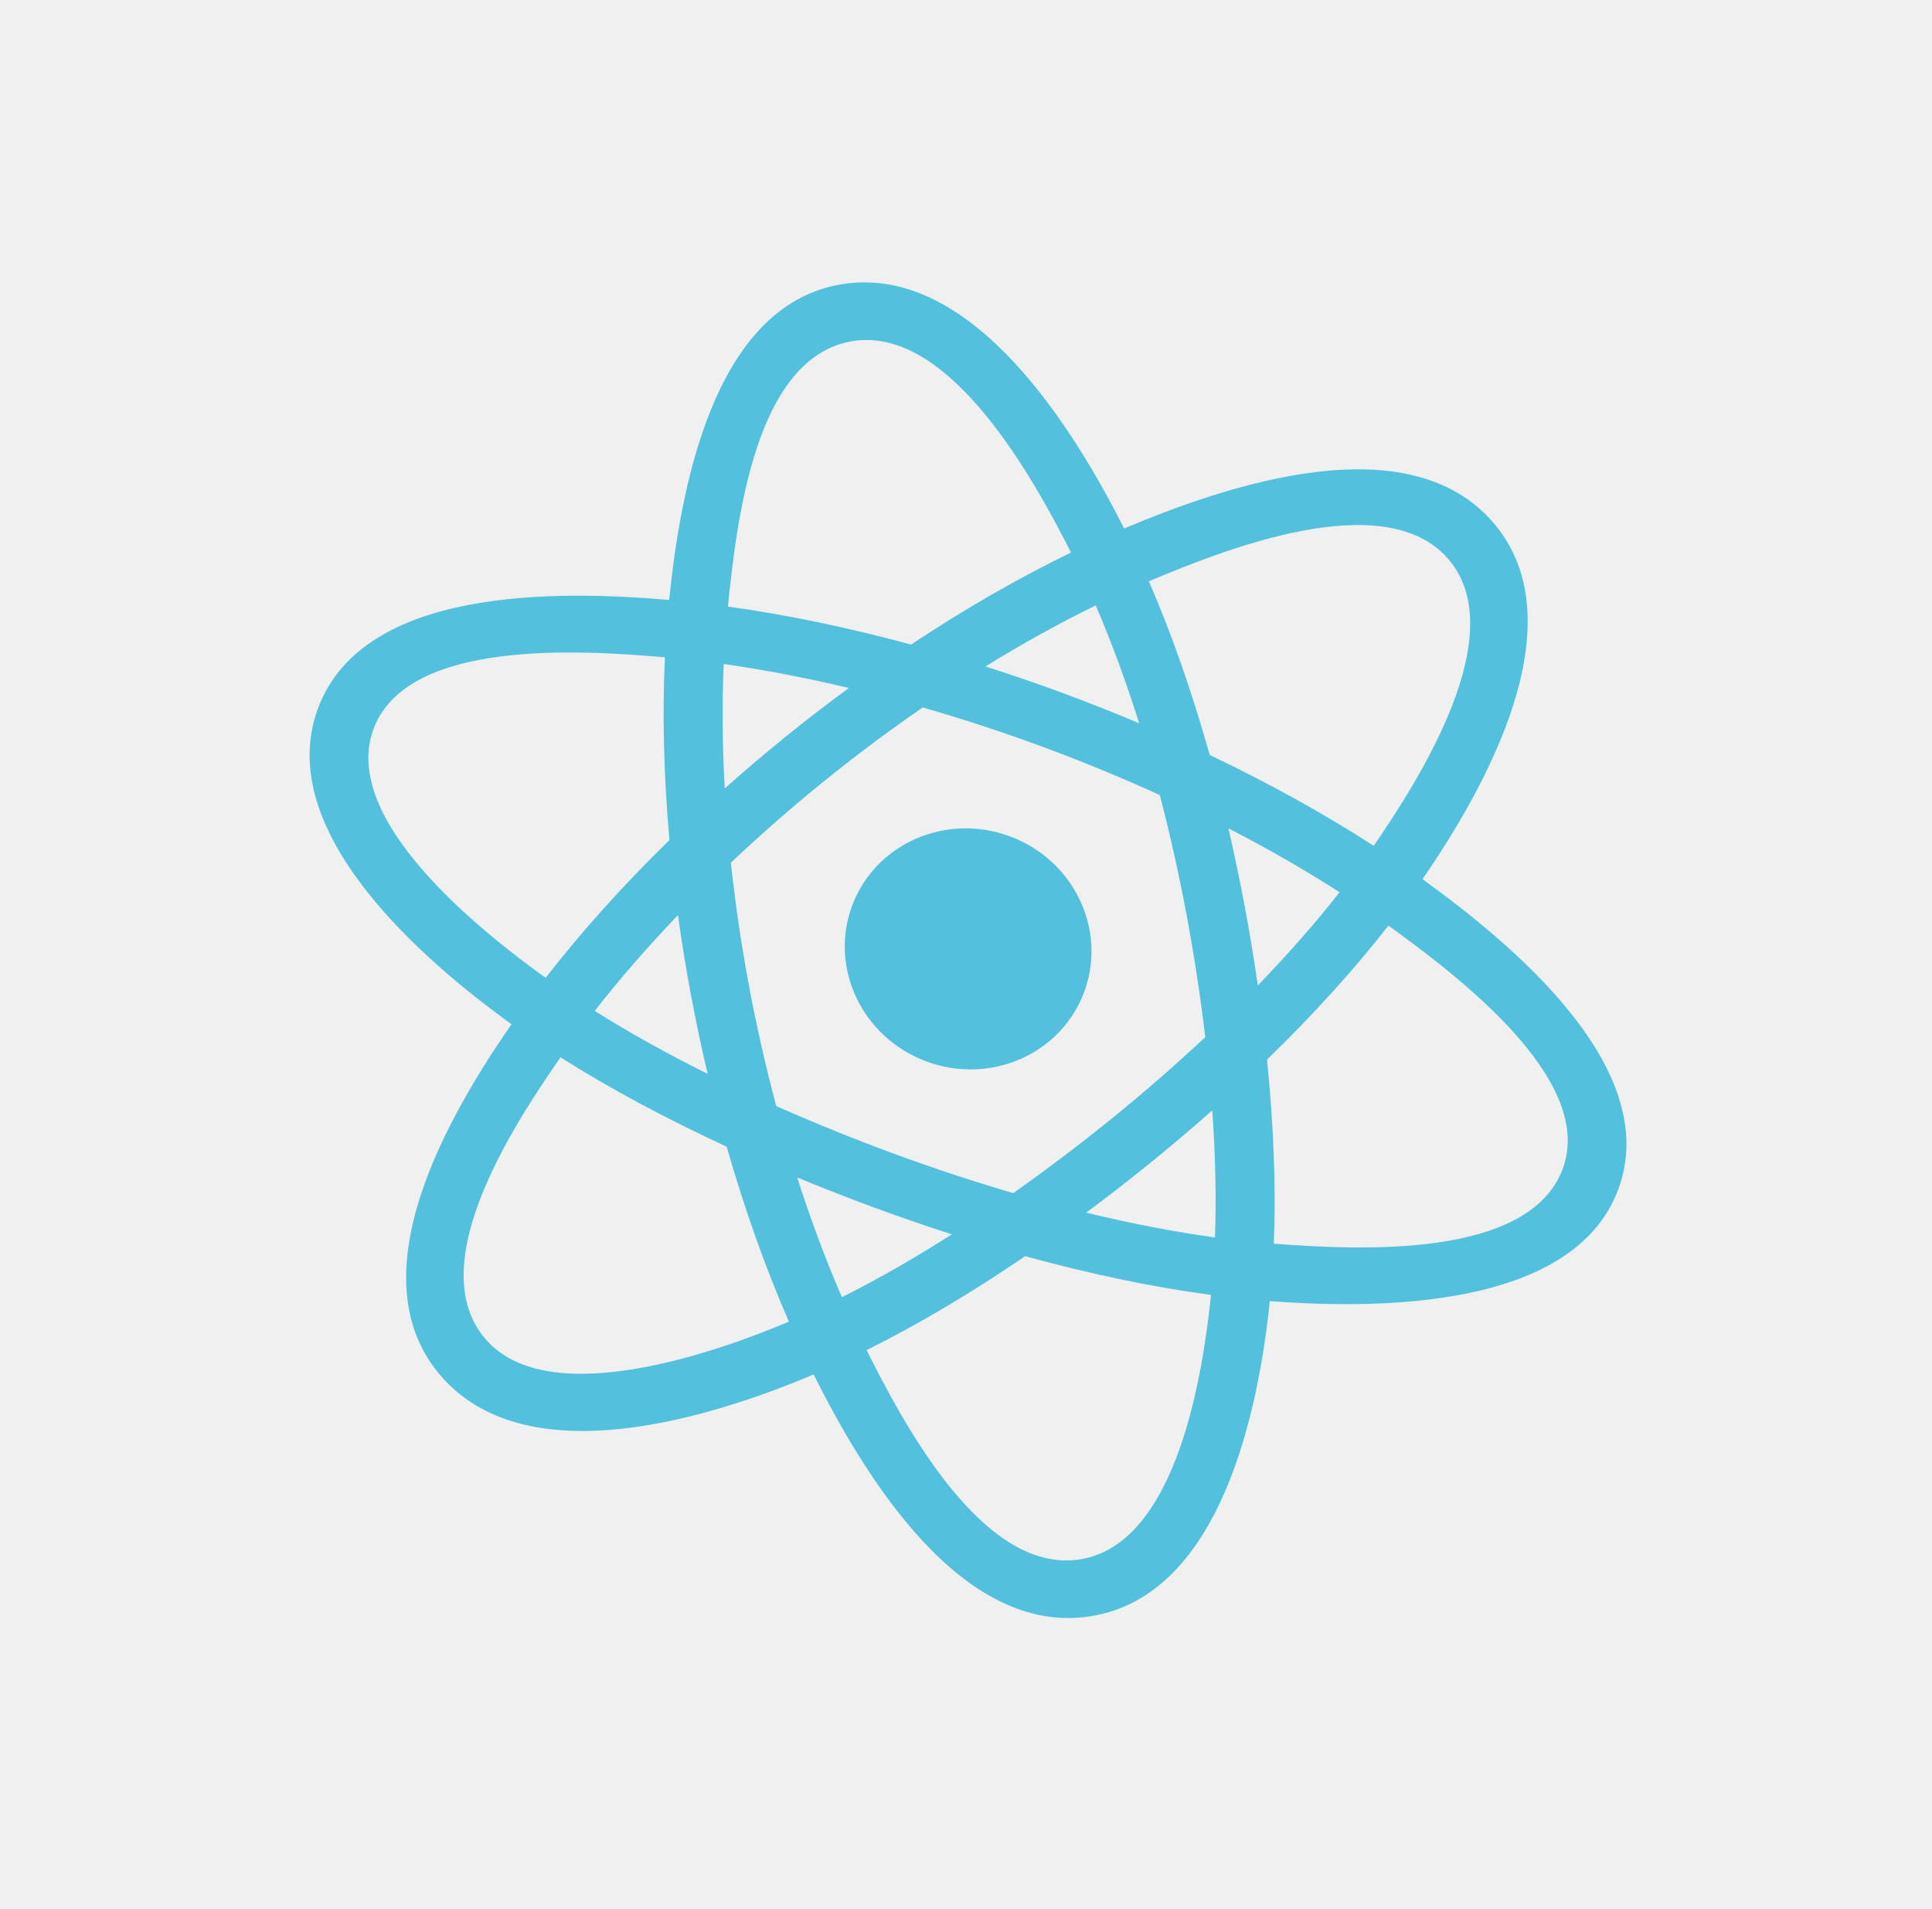
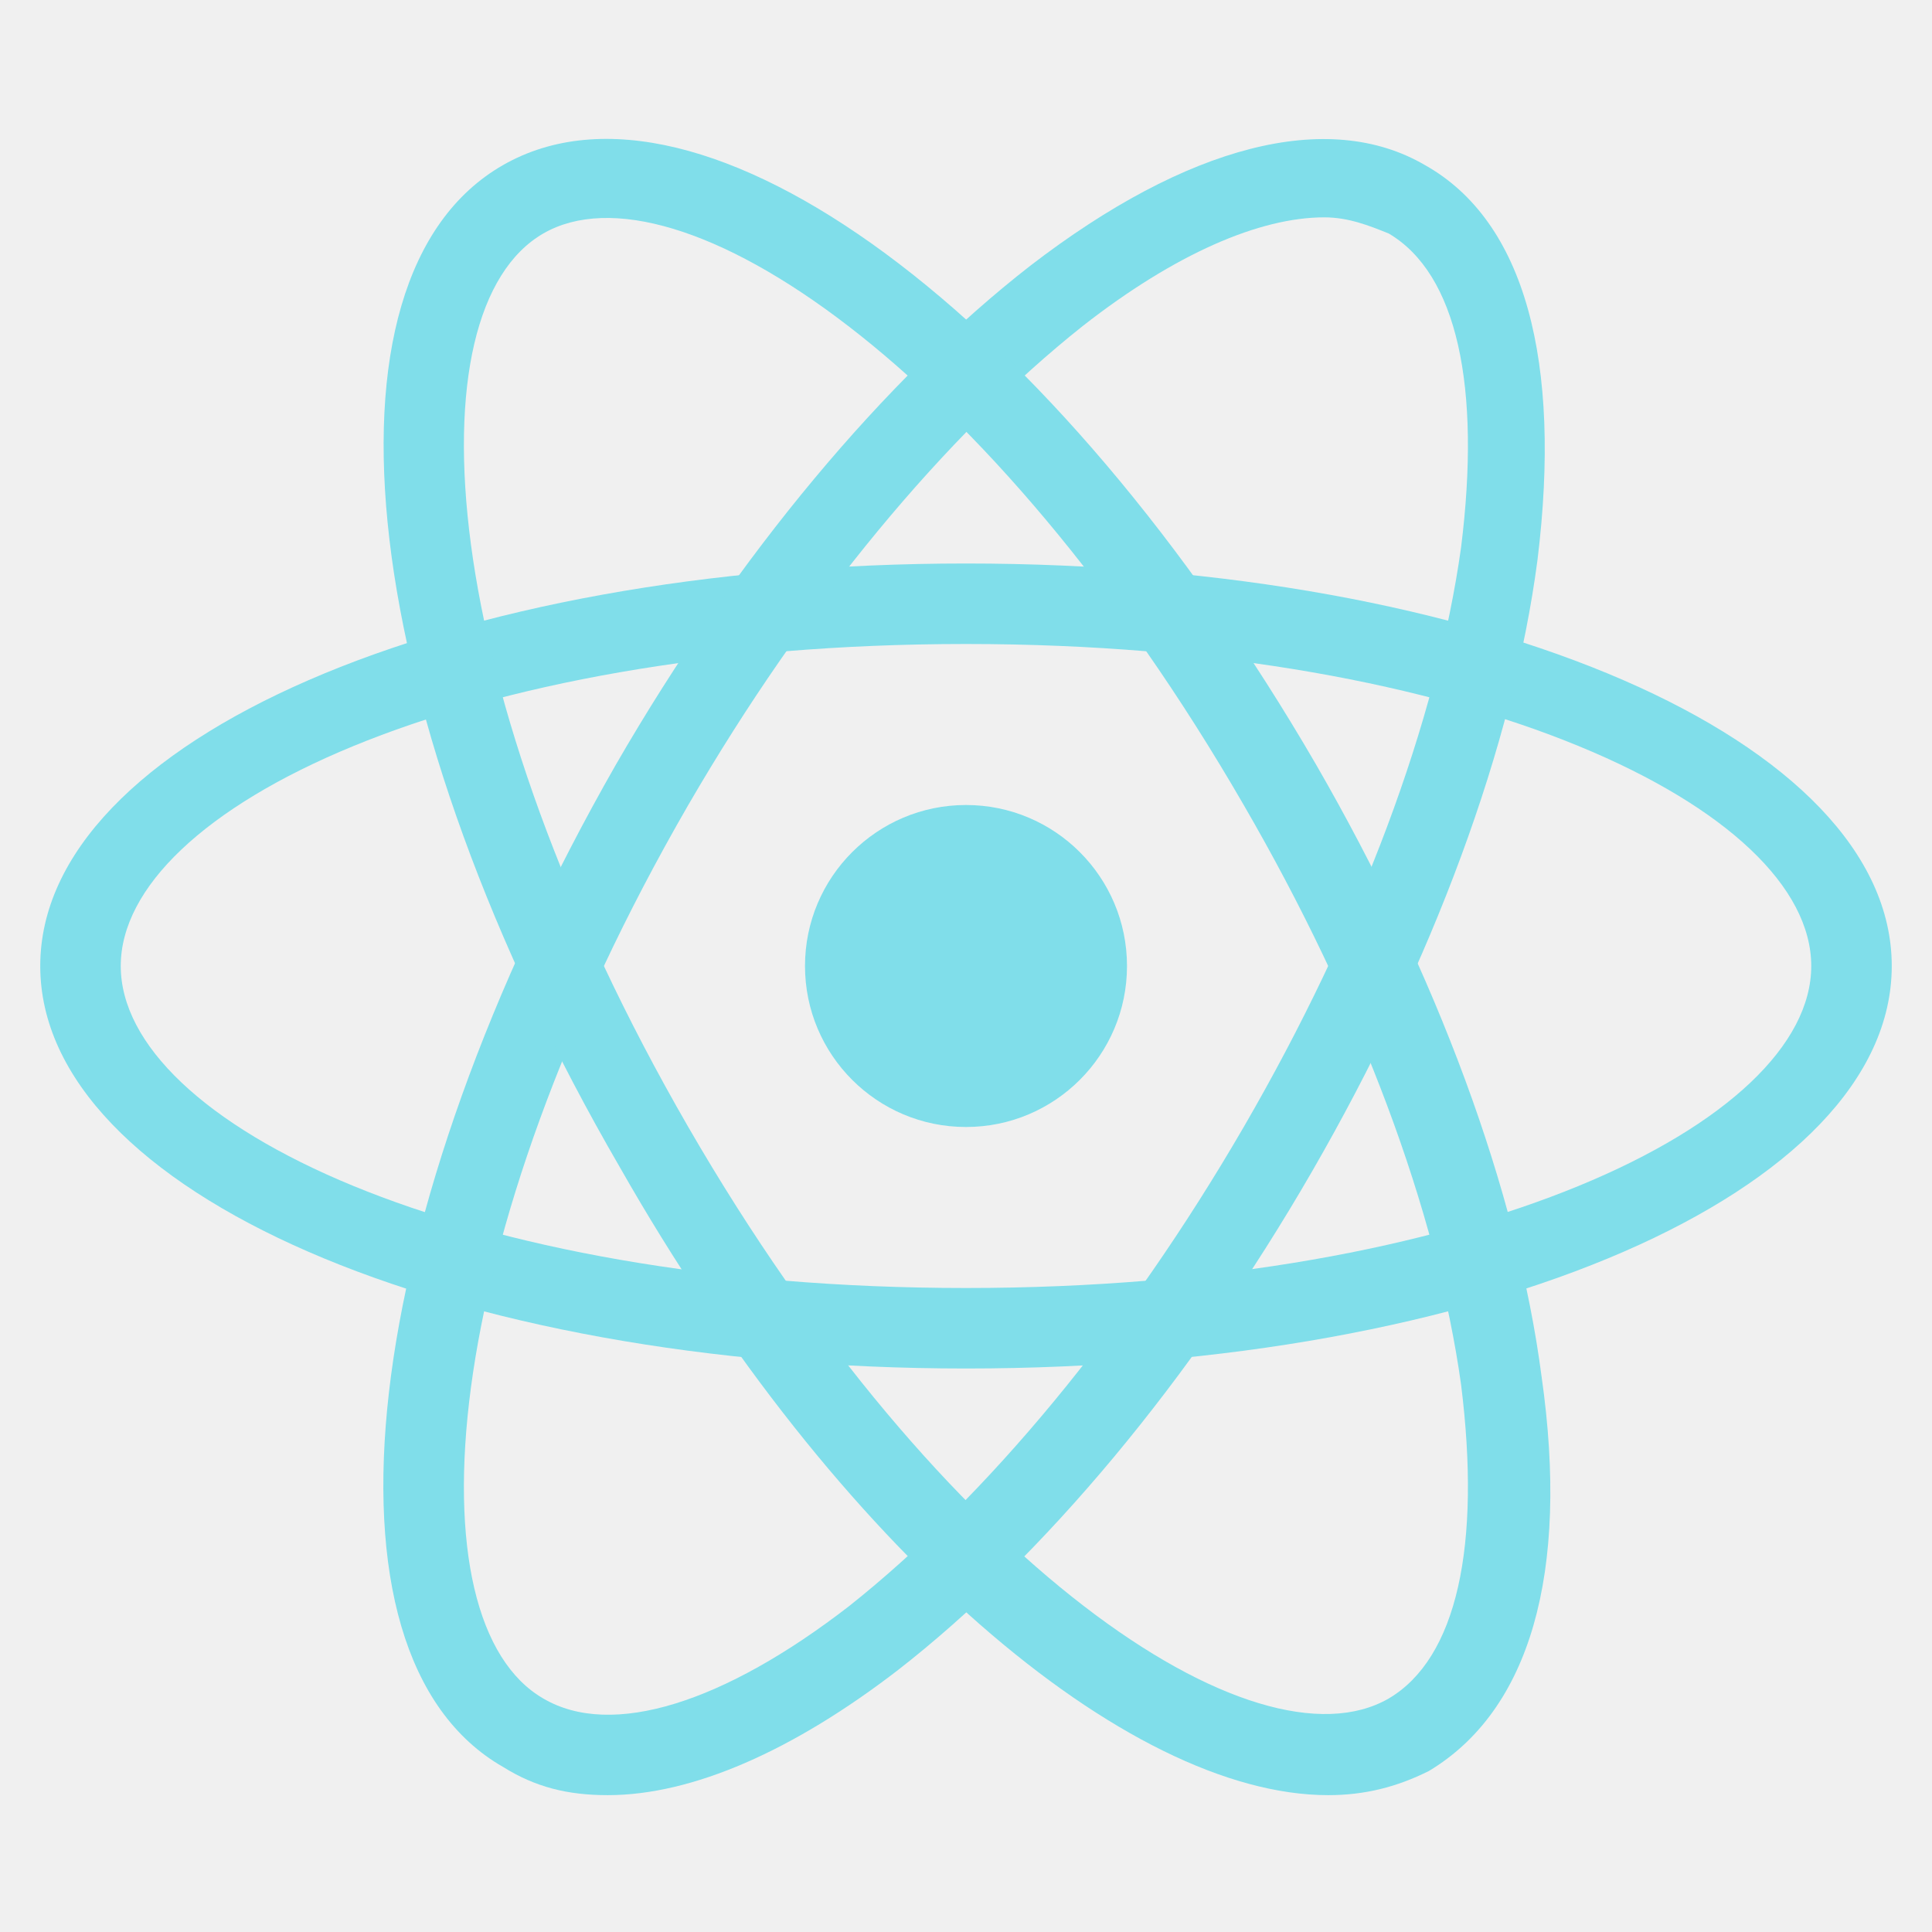
- <svg xmlns="http://www.w3.org/2000/svg" width="81" height="80" viewBox="0 0 81 80" fill="none">
-   <g clip-path="url(#clip0_1479_21414)">
-     <path d="M45.458 41.578C46.421 38.971 45.023 36.052 42.334 35.058C39.645 34.065 36.684 35.373 35.721 37.98C34.757 40.587 36.157 43.506 38.845 44.499C41.534 45.493 44.495 44.185 45.458 41.578Z" fill="#53C1DE" />
-     <path fill-rule="evenodd" clip-rule="evenodd" d="M59.639 36.857C62.164 33.186 66.232 26.151 62.617 21.921C59.019 17.71 51.323 20.389 47.13 22.154C45.09 18.119 40.81 11.039 35.314 11.912C29.841 12.781 28.51 20.685 28.055 25.15C23.396 24.752 15.221 24.582 13.328 29.706C11.44 34.816 17.672 40.22 21.446 42.936C18.877 46.645 14.858 53.437 18.459 57.652C22.084 61.895 29.877 59.406 34.111 57.62C36.163 61.712 40.251 68.625 45.727 67.755C51.221 66.883 52.774 59.034 53.238 54.545C57.743 54.885 65.986 54.897 67.85 49.851C69.725 44.776 63.372 39.555 59.639 36.857ZM53.406 52.138C53.499 49.765 53.399 47.169 53.12 44.421C55.047 42.551 56.763 40.659 58.212 38.802C60.946 40.787 66.914 45.22 65.521 48.99C64.115 52.796 56.961 52.402 53.406 52.138ZM45.282 65.37C41.197 66.019 37.85 59.615 36.332 56.599C38.47 55.538 40.706 54.211 42.981 52.661C45.701 53.408 48.328 53.958 50.773 54.286C50.441 57.459 49.386 64.718 45.282 65.37ZM20.346 56.125C17.661 52.983 21.608 47.056 23.5 44.324C25.556 45.628 27.901 46.886 30.466 48.07C31.214 50.685 32.095 53.161 33.075 55.406C30.427 56.524 23.044 59.282 20.346 56.125ZM15.657 30.567C17.068 26.747 24.44 27.259 27.877 27.556C27.764 29.96 27.828 32.541 28.067 35.215C26.12 37.119 24.368 39.069 22.875 40.992C20.204 39.067 14.245 34.389 15.657 30.567ZM35.759 14.298C39.862 13.646 43.419 20.239 44.902 23.163C42.709 24.227 40.45 25.526 38.198 27.02C35.549 26.303 32.958 25.766 30.518 25.428C30.886 21.827 31.661 14.949 35.759 14.298ZM51.502 34.725C53.163 35.58 54.725 36.479 56.162 37.404C55.153 38.691 54.003 40.001 52.735 41.311C52.415 39.103 52.007 36.904 51.502 34.725ZM45.938 25.38C46.596 26.905 47.206 28.563 47.76 30.321C45.649 29.429 43.499 28.634 41.316 27.939C42.876 26.976 44.426 26.119 45.938 25.38ZM30.385 33.052C30.283 31.241 30.269 29.493 30.343 27.837C32.023 28.075 33.784 28.412 35.59 28.841C33.787 30.163 32.05 31.568 30.385 33.052ZM29.669 45.018C27.955 44.165 26.367 43.281 24.934 42.378C25.972 41.049 27.144 39.701 28.425 38.364C28.732 40.597 29.148 42.818 29.669 45.018ZM35.297 54.38C34.62 52.817 33.991 51.133 33.423 49.361C35.552 50.241 37.715 51.041 39.908 51.745C38.33 52.752 36.785 53.635 35.297 54.38ZM50.825 46.548C50.959 48.428 50.998 50.213 50.938 51.875C49.228 51.641 47.417 51.292 45.541 50.836C47.363 49.48 49.13 48.052 50.825 46.548ZM42.481 50.017C39.094 49.025 35.772 47.795 32.544 46.367C31.65 43.014 31.012 39.601 30.642 36.165C33.148 33.799 35.837 31.621 38.687 29.657C42.082 30.636 45.409 31.864 48.625 33.33C49.496 36.669 50.124 40.064 50.532 43.478C48.011 45.837 45.31 48.017 42.481 50.017ZM60.731 23.448C63.428 26.605 59.42 32.797 57.593 35.458C55.518 34.116 53.201 32.832 50.716 31.648C49.981 29.026 49.124 26.572 48.167 24.368C51.241 23.077 58.06 20.322 60.731 23.448Z" fill="#53C1DE" />
-   </g>
-   <defs>
-     <clipPath id="clip0_1479_21414">
-       <rect width="62" height="62" fill="white" transform="translate(22.2383) rotate(20.2782)" />
-     </clipPath>
-   </defs>
+ <svg xmlns="http://www.w3.org/2000/svg" viewBox="0 0 48 48" width="48px" height="48px">
+   <path fill="#80deea" d="M24,34C11.1,34,1,29.6,1,24c0-5.6,10.1-10,23-10c12.9,0,23,4.4,23,10C47,29.6,36.9,34,24,34z M24,16 c-12.6,0-21,4.1-21,8c0,3.9,8.4,8,21,8s21-4.1,21-8C45,20.1,36.6,16,24,16z" />
+   <path fill="#80deea" d="M15.1,44.6c-1,0-1.8-0.2-2.6-0.7C7.6,41.1,8.9,30.2,15.3,19l0,0c3-5.2,6.7-9.6,10.3-12.4c3.9-3,7.4-3.9,9.8-2.5 c2.5,1.4,3.4,4.9,2.8,9.8c-0.6,4.6-2.6,10-5.6,15.2c-3,5.2-6.7,9.6-10.3,12.4C19.7,43.5,17.2,44.6,15.1,44.6z M32.9,5.4 c-1.6,0-3.7,0.9-6,2.7c-3.4,2.7-6.9,6.9-9.8,11.9l0,0c-6.3,10.9-6.9,20.3-3.6,22.2c1.7,1,4.5,0.1,7.6-2.3c3.4-2.7,6.9-6.9,9.8-11.9 c2.9-5,4.8-10.1,5.4-14.4c0.5-4-0.1-6.8-1.8-7.8C34,5.6,33.5,5.4,32.9,5.4z" />
+   <path fill="#80deea" d="M33,44.6c-5,0-12.2-6.1-17.6-15.6C8.9,17.8,7.6,6.9,12.5,4.1l0,0C17.4,1.3,26.2,7.8,32.7,19 c3,5.2,5,10.6,5.6,15.2c0.7,4.9-0.3,8.3-2.8,9.8C34.7,44.4,33.9,44.6,33,44.6z M13.5,5.8c-3.3,1.9-2.7,11.3,3.6,22.2 c6.3,10.9,14.1,16.1,17.4,14.2c1.7-1,2.3-3.8,1.8-7.8c-0.6-4.3-2.5-9.4-5.4-14.4C24.6,9.1,16.8,3.9,13.5,5.8L13.5,5.8z" />
+   <circle cx="24" cy="24" r="4" fill="#80deea" />
</svg>
